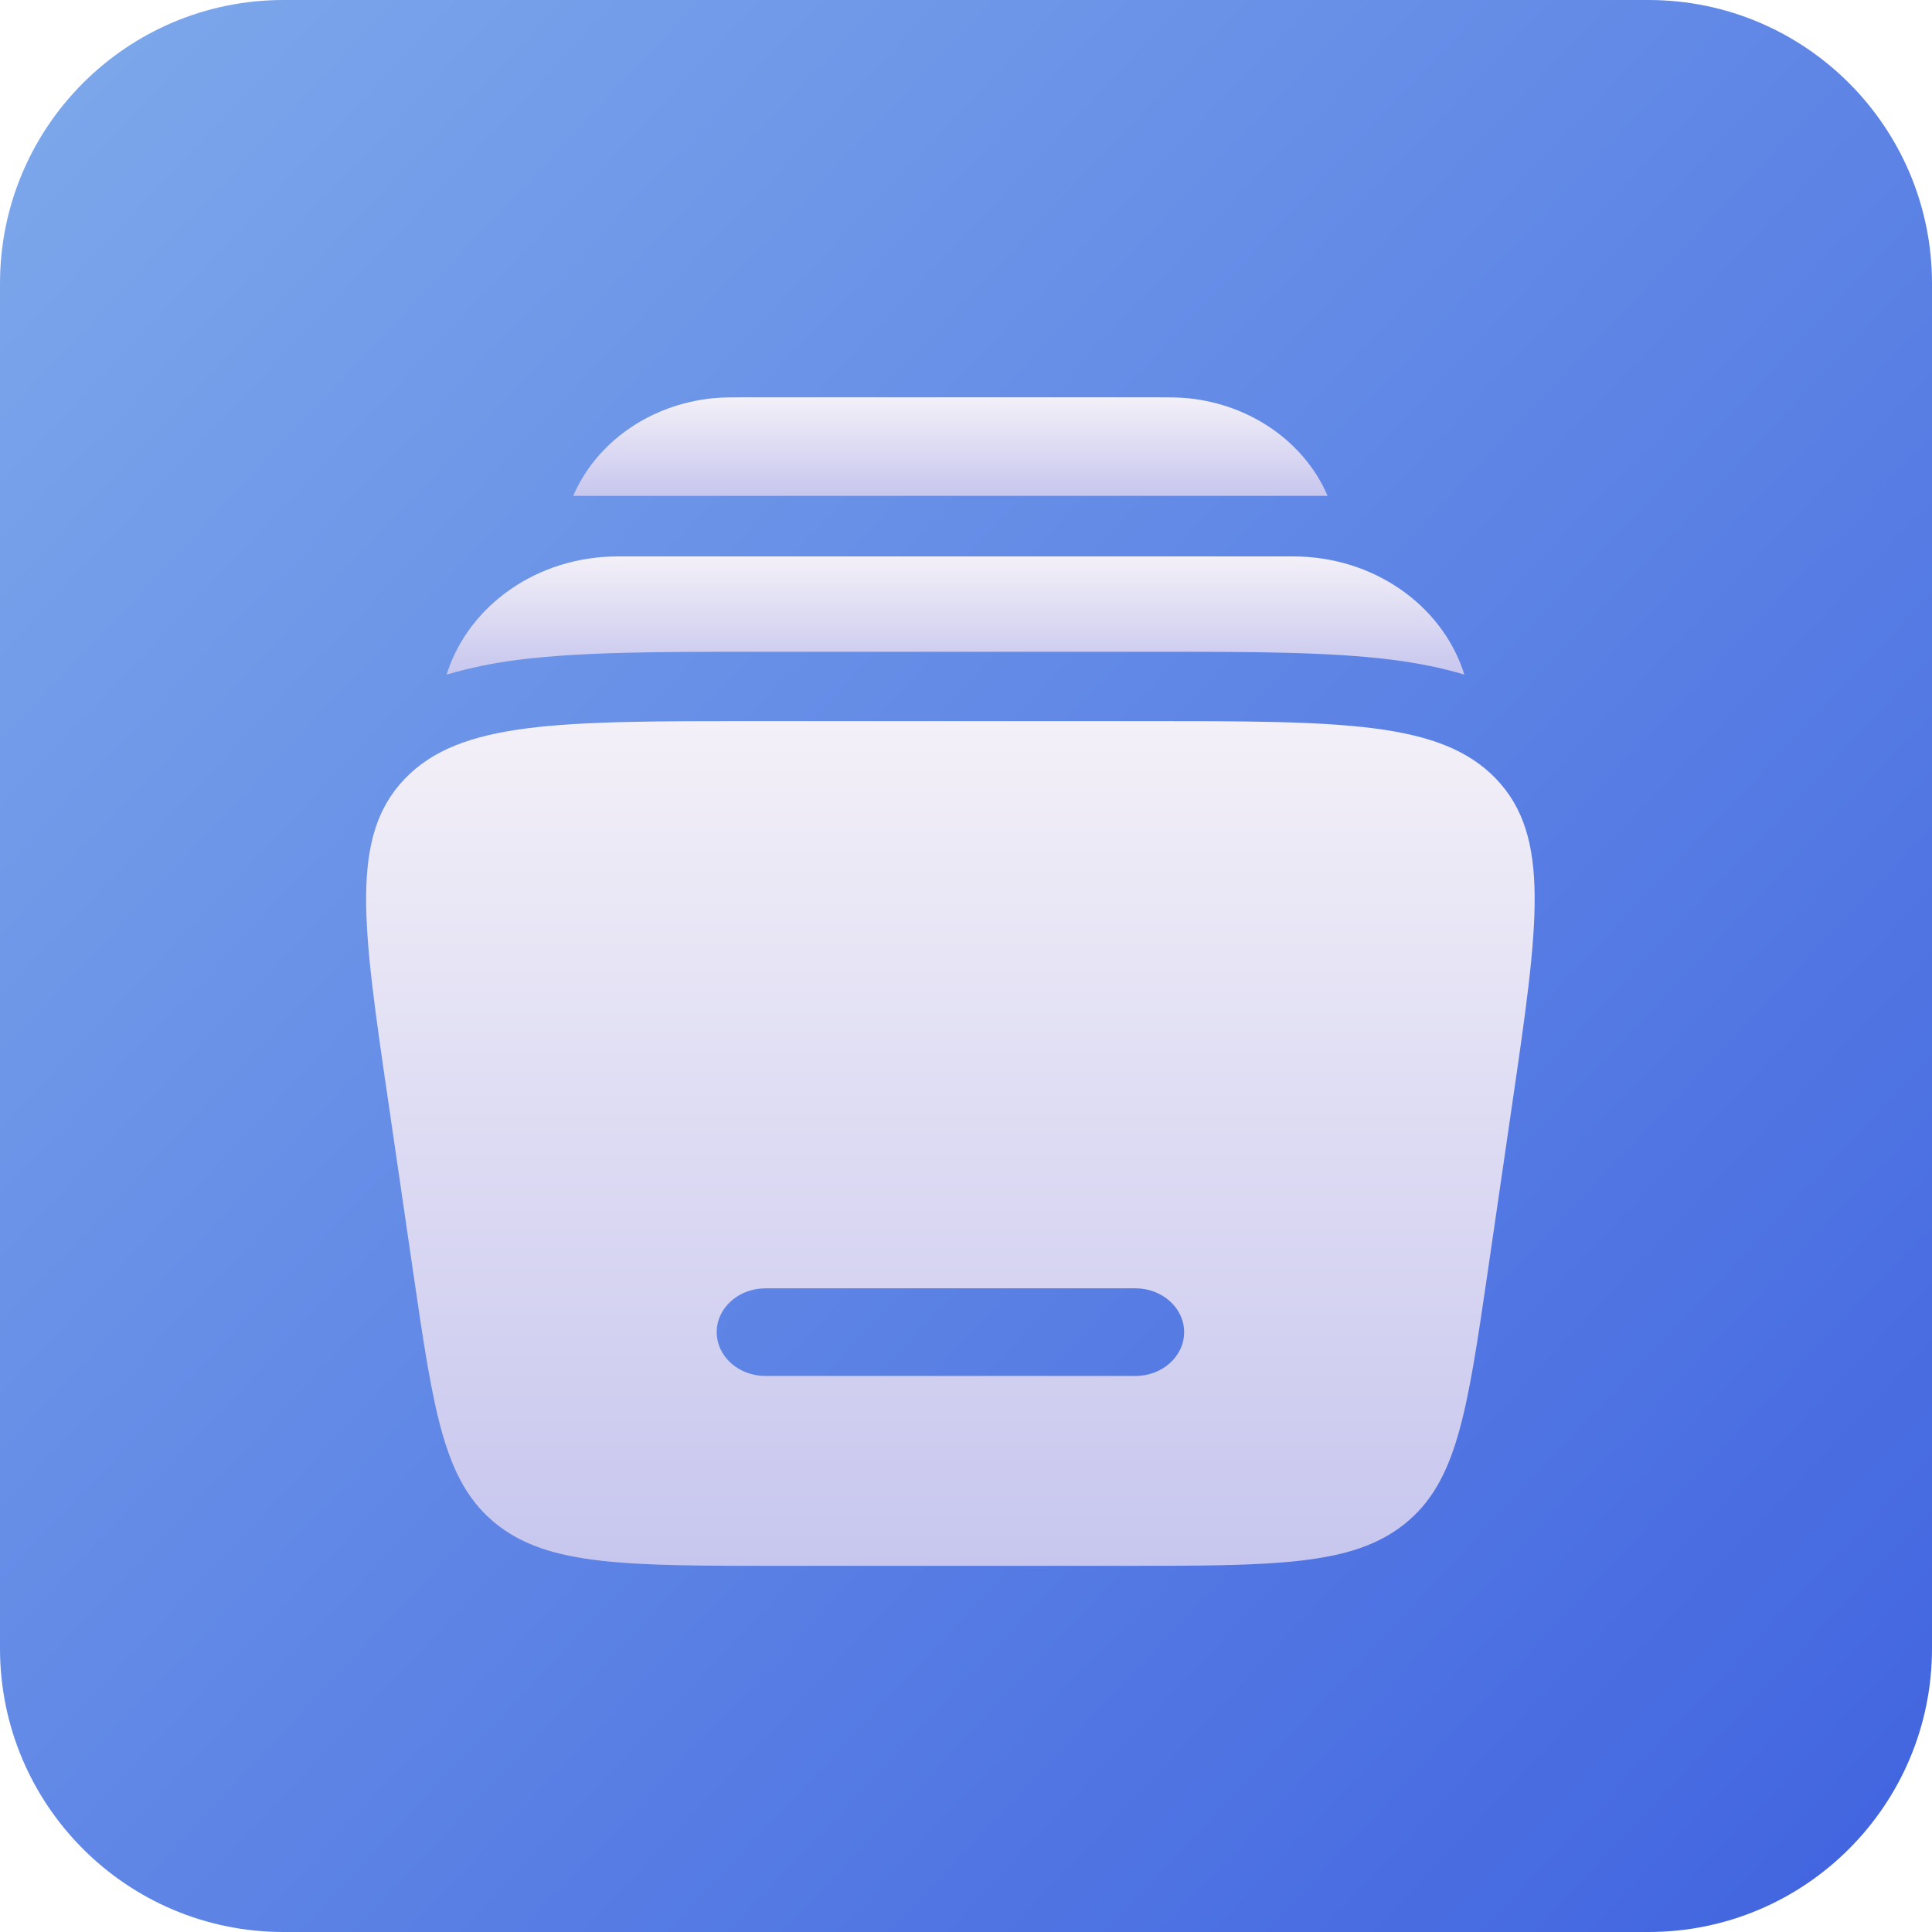
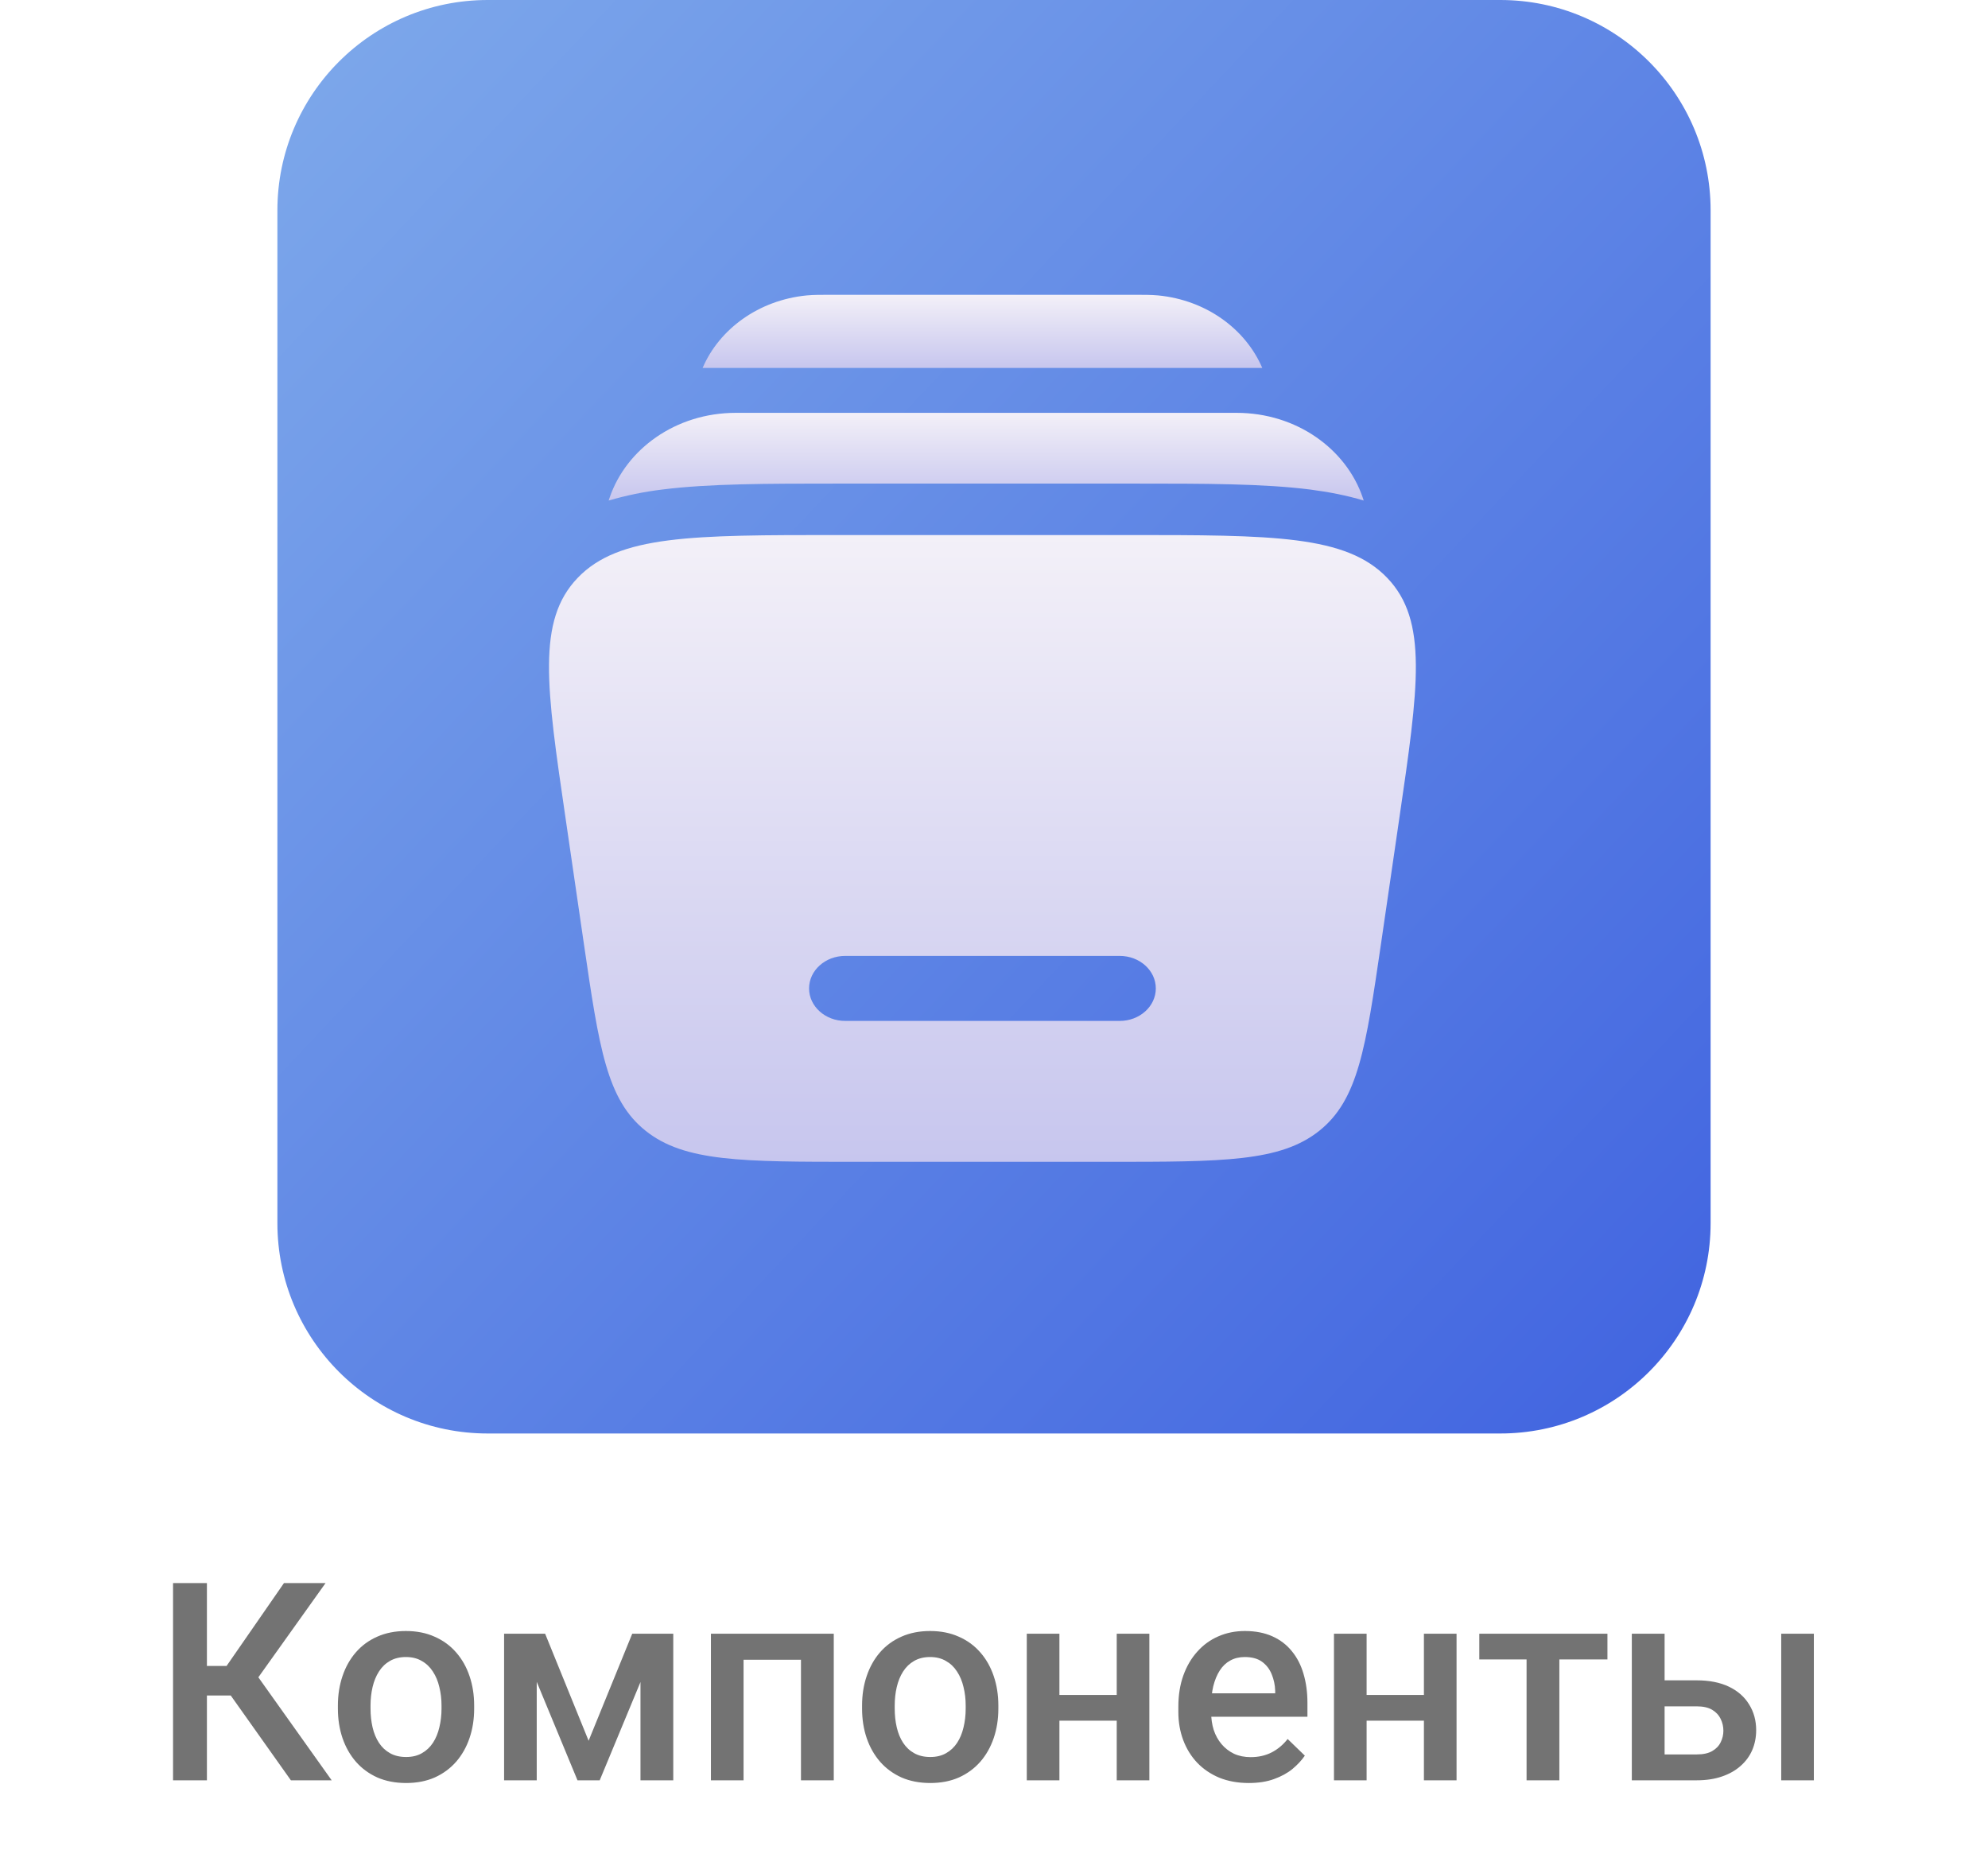
- <svg xmlns="http://www.w3.org/2000/svg" width="62" height="62" viewBox="0 0 62 62" fill="none">
-   <rect width="62" height="62" rx="9.098" fill="url(#paint0_linear_489_533)" />
-   <path fill-rule="evenodd" clip-rule="evenodd" d="M24.26 23.141H36.74C43.066 23.141 46.231 23.141 48.009 24.992C49.784 26.843 49.366 29.7 48.53 35.417L47.739 40.84C47.082 45.323 46.754 47.565 45.072 48.908C43.391 50.25 40.91 50.25 35.947 50.25H25.053C20.092 50.25 17.609 50.25 15.927 48.908C14.245 47.565 13.917 45.323 13.261 40.84L12.47 35.417C11.632 29.7 11.214 26.843 12.991 24.992C14.769 23.141 17.934 23.141 24.26 23.141ZM23 42.75C23 41.974 23.699 41.344 24.562 41.344H36.438C37.3 41.344 38 41.974 38 42.75C38 43.526 37.3 44.156 36.438 44.156H24.562C23.699 44.156 23 43.526 23 42.75Z" fill="url(#paint1_linear_489_533)" />
-   <path d="M23.956 12.75H37.044C37.481 12.75 37.812 12.75 38.107 12.778C40.184 12.982 41.883 14.231 42.605 15.913H18.395C19.117 14.231 20.817 12.982 22.895 12.778C23.186 12.75 23.521 12.75 23.956 12.75Z" fill="url(#paint2_linear_489_533)" />
-   <path d="M19.831 17.856C17.225 17.856 15.088 19.431 14.375 21.518C14.36 21.561 14.345 21.605 14.33 21.649C15.086 21.428 15.858 21.269 16.64 21.174C18.665 20.916 21.226 20.916 24.2 20.916H37.123C40.096 20.916 42.658 20.916 44.683 21.174C45.47 21.276 46.246 21.424 46.993 21.649C46.979 21.605 46.964 21.561 46.95 21.518C46.237 19.429 44.099 17.856 41.491 17.856H19.831Z" fill="url(#paint3_linear_489_533)" />
+ <svg xmlns="http://www.w3.org/2000/svg" width="86" height="80" viewBox="0 0 86 80" fill="none">
+   <rect x="12" width="62" height="62" rx="9.098" fill="url(#paint0_linear_1182_77)" />
+   <path fill-rule="evenodd" clip-rule="evenodd" d="M36.26 23.141H48.74C55.066 23.141 58.231 23.141 60.009 24.992C61.785 26.843 61.366 29.7 60.53 35.417L59.739 40.839C59.083 45.322 58.755 47.565 57.073 48.907C55.391 50.25 52.91 50.25 47.947 50.25H37.053C32.092 50.25 29.61 50.25 27.928 48.907C26.246 47.565 25.918 45.322 25.261 40.839L24.47 35.417C23.632 29.7 23.214 26.843 24.991 24.992C26.769 23.141 29.934 23.141 36.26 23.141ZM35 42.75C35 41.974 35.7 41.344 36.562 41.344H48.438C49.301 41.344 50 41.974 50 42.75C50 43.526 49.301 44.156 48.438 44.156H36.562C35.7 44.156 35 43.526 35 42.75Z" fill="url(#paint1_linear_1182_77)" />
+   <path d="M35.956 12.75H49.044C49.481 12.75 49.812 12.75 50.107 12.778C52.184 12.982 53.883 14.231 54.605 15.913H30.395C31.117 14.231 32.818 12.982 34.895 12.778C35.186 12.75 35.521 12.75 35.956 12.75Z" fill="url(#paint2_linear_1182_77)" />
+   <path d="M31.831 17.856C29.225 17.856 27.088 19.431 26.375 21.517C26.36 21.561 26.345 21.605 26.33 21.649C27.086 21.428 27.858 21.269 28.64 21.174C30.665 20.916 33.226 20.916 36.2 20.916H49.123C52.096 20.916 54.658 20.916 56.683 21.174C57.47 21.276 58.246 21.424 58.993 21.649C58.979 21.605 58.964 21.561 58.95 21.517C58.237 19.429 56.099 17.856 53.491 17.856H31.831Z" fill="url(#paint3_linear_1182_77)" />
+   <path d="M8.951 68.469V77H7.486V68.469H8.951ZM14.084 68.469L10.615 73.332H8.535L8.336 72.055H9.801L12.285 68.469H14.084ZM12.584 77L9.824 73.109L10.773 71.978L14.348 77H12.584ZM14.617 73.9V73.766C14.617 73.309 14.684 72.885 14.816 72.494C14.949 72.1 15.141 71.758 15.391 71.469C15.645 71.176 15.953 70.949 16.316 70.789C16.684 70.625 17.098 70.543 17.559 70.543C18.023 70.543 18.438 70.625 18.801 70.789C19.168 70.949 19.479 71.176 19.732 71.469C19.986 71.758 20.18 72.1 20.312 72.494C20.445 72.885 20.512 73.309 20.512 73.766V73.9C20.512 74.357 20.445 74.781 20.312 75.172C20.18 75.562 19.986 75.904 19.732 76.197C19.479 76.486 19.17 76.713 18.807 76.877C18.443 77.037 18.031 77.117 17.57 77.117C17.105 77.117 16.689 77.037 16.322 76.877C15.959 76.713 15.65 76.486 15.396 76.197C15.143 75.904 14.949 75.562 14.816 75.172C14.684 74.781 14.617 74.357 14.617 73.9ZM16.029 73.766V73.9C16.029 74.186 16.059 74.455 16.117 74.709C16.176 74.963 16.268 75.186 16.393 75.377C16.518 75.568 16.678 75.719 16.873 75.828C17.068 75.938 17.301 75.992 17.57 75.992C17.832 75.992 18.059 75.938 18.25 75.828C18.445 75.719 18.605 75.568 18.73 75.377C18.855 75.186 18.947 74.963 19.006 74.709C19.068 74.455 19.1 74.186 19.1 73.9V73.766C19.1 73.484 19.068 73.219 19.006 72.969C18.947 72.715 18.854 72.49 18.725 72.295C18.6 72.1 18.439 71.947 18.244 71.838C18.053 71.725 17.824 71.668 17.559 71.668C17.293 71.668 17.062 71.725 16.867 71.838C16.676 71.947 16.518 72.1 16.393 72.295C16.268 72.49 16.176 72.715 16.117 72.969C16.059 73.219 16.029 73.484 16.029 73.766ZM25.463 75.289L27.35 70.66H28.574L25.943 77H24.982L22.357 70.66H23.582L25.463 75.289ZM23.219 70.66V77H21.807V70.66H23.219ZM27.707 77V70.66H29.125V77H27.707ZM34.961 70.66V71.785H31.832V70.66H34.961ZM32.166 70.66V77H30.754V70.66H32.166ZM36.068 70.66V77H34.65V70.66H36.068ZM37.293 73.9V73.766C37.293 73.309 37.359 72.885 37.492 72.494C37.625 72.1 37.816 71.758 38.066 71.469C38.32 71.176 38.629 70.949 38.992 70.789C39.359 70.625 39.773 70.543 40.234 70.543C40.699 70.543 41.113 70.625 41.477 70.789C41.844 70.949 42.154 71.176 42.408 71.469C42.662 71.758 42.855 72.1 42.988 72.494C43.121 72.885 43.188 73.309 43.188 73.766V73.9C43.188 74.357 43.121 74.781 42.988 75.172C42.855 75.562 42.662 75.904 42.408 76.197C42.154 76.486 41.846 76.713 41.482 76.877C41.119 77.037 40.707 77.117 40.246 77.117C39.781 77.117 39.365 77.037 38.998 76.877C38.635 76.713 38.326 76.486 38.072 76.197C37.818 75.904 37.625 75.562 37.492 75.172C37.359 74.781 37.293 74.357 37.293 73.9ZM38.705 73.766V73.9C38.705 74.186 38.734 74.455 38.793 74.709C38.852 74.963 38.943 75.186 39.068 75.377C39.193 75.568 39.353 75.719 39.549 75.828C39.744 75.938 39.977 75.992 40.246 75.992C40.508 75.992 40.734 75.938 40.926 75.828C41.121 75.719 41.281 75.568 41.406 75.377C41.531 75.186 41.623 74.963 41.682 74.709C41.744 74.455 41.775 74.186 41.775 73.9V73.766C41.775 73.484 41.744 73.219 41.682 72.969C41.623 72.715 41.529 72.49 41.4 72.295C41.275 72.1 41.115 71.947 40.92 71.838C40.728 71.725 40.5 71.668 40.234 71.668C39.969 71.668 39.738 71.725 39.543 71.838C39.352 71.947 39.193 72.1 39.068 72.295C38.943 72.49 38.852 72.715 38.793 72.969C38.734 73.219 38.705 73.484 38.705 73.766ZM48.701 73.309V74.422H45.42V73.309H48.701ZM45.83 70.66V77H44.418V70.66H45.83ZM49.721 70.66V77H48.309V70.66H49.721ZM54.022 77.117C53.553 77.117 53.129 77.041 52.75 76.889C52.375 76.732 52.055 76.516 51.789 76.238C51.527 75.961 51.326 75.635 51.185 75.26C51.045 74.885 50.975 74.481 50.975 74.047V73.812C50.975 73.316 51.047 72.867 51.191 72.465C51.336 72.062 51.537 71.719 51.795 71.434C52.053 71.144 52.357 70.924 52.709 70.772C53.06 70.619 53.441 70.543 53.852 70.543C54.305 70.543 54.701 70.619 55.041 70.772C55.381 70.924 55.662 71.139 55.885 71.416C56.111 71.689 56.279 72.016 56.389 72.394C56.502 72.773 56.559 73.191 56.559 73.648V74.252H51.66V73.238H55.164V73.127C55.156 72.873 55.105 72.635 55.012 72.412C54.922 72.189 54.783 72.01 54.596 71.873C54.408 71.736 54.158 71.668 53.846 71.668C53.611 71.668 53.402 71.719 53.219 71.82C53.039 71.918 52.889 72.061 52.768 72.248C52.647 72.436 52.553 72.662 52.486 72.928C52.424 73.189 52.393 73.484 52.393 73.812V74.047C52.393 74.324 52.43 74.582 52.504 74.82C52.582 75.055 52.695 75.26 52.844 75.436C52.992 75.611 53.172 75.75 53.383 75.852C53.594 75.949 53.834 75.998 54.103 75.998C54.443 75.998 54.746 75.93 55.012 75.793C55.277 75.656 55.508 75.463 55.703 75.213L56.447 75.934C56.31 76.133 56.133 76.324 55.914 76.508C55.695 76.688 55.428 76.834 55.111 76.947C54.799 77.061 54.435 77.117 54.022 77.117ZM61.99 73.309V74.422H58.709V73.309H61.99ZM59.119 70.66V77H57.707V70.66H59.119ZM63.01 70.66V77H61.598V70.66H63.01ZM67.457 70.66V77H66.039V70.66H67.457ZM69.537 70.66V71.773H63.994V70.66H69.537ZM71.529 72.676H73.398C73.945 72.676 74.41 72.768 74.793 72.951C75.176 73.135 75.467 73.391 75.666 73.719C75.869 74.043 75.971 74.414 75.971 74.832C75.971 75.141 75.914 75.428 75.801 75.693C75.688 75.955 75.519 76.184 75.297 76.379C75.078 76.574 74.809 76.727 74.488 76.836C74.172 76.945 73.809 77 73.398 77H70.592V70.66H72.01V75.881H73.398C73.68 75.881 73.904 75.832 74.072 75.734C74.24 75.637 74.361 75.51 74.436 75.353C74.514 75.197 74.553 75.031 74.553 74.856C74.553 74.676 74.514 74.506 74.436 74.346C74.361 74.186 74.24 74.055 74.072 73.953C73.904 73.852 73.68 73.801 73.398 73.801H71.529V72.676ZM78.467 70.66V77H77.055V70.66H78.467Z" fill="#737373" />
  <defs>
-     <linearGradient id="paint0_linear_489_533" x1="0" y1="0" x2="62" y2="58.5" gradientUnits="userSpaceOnUse">
+     <linearGradient id="paint0_linear_1182_77" x1="12" y1="0" x2="74" y2="58.5" gradientUnits="userSpaceOnUse">
      <stop stop-color="#7EA9EB" />
      <stop offset="1" stop-color="#4265E0" />
    </linearGradient>
-     <linearGradient id="paint1_linear_489_533" x1="30.499" y1="23.141" x2="30.499" y2="50.25" gradientUnits="userSpaceOnUse">
+     <linearGradient id="paint1_linear_1182_77" x1="42.499" y1="23.141" x2="42.499" y2="50.25" gradientUnits="userSpaceOnUse">
      <stop stop-color="#F3F0F8" />
      <stop offset="1" stop-color="#C7C6EE" />
    </linearGradient>
-     <linearGradient id="paint2_linear_489_533" x1="30.5" y1="12.75" x2="30.5" y2="15.913" gradientUnits="userSpaceOnUse">
+     <linearGradient id="paint2_linear_1182_77" x1="42.5" y1="12.75" x2="42.5" y2="15.913" gradientUnits="userSpaceOnUse">
      <stop stop-color="#F3F0F8" />
      <stop offset="1" stop-color="#C7C6EE" />
    </linearGradient>
-     <linearGradient id="paint3_linear_489_533" x1="30.661" y1="17.856" x2="30.661" y2="21.649" gradientUnits="userSpaceOnUse">
+     <linearGradient id="paint3_linear_1182_77" x1="42.661" y1="17.856" x2="42.661" y2="21.649" gradientUnits="userSpaceOnUse">
      <stop stop-color="#F3F0F8" />
      <stop offset="1" stop-color="#C7C6EE" />
    </linearGradient>
  </defs>
</svg>
